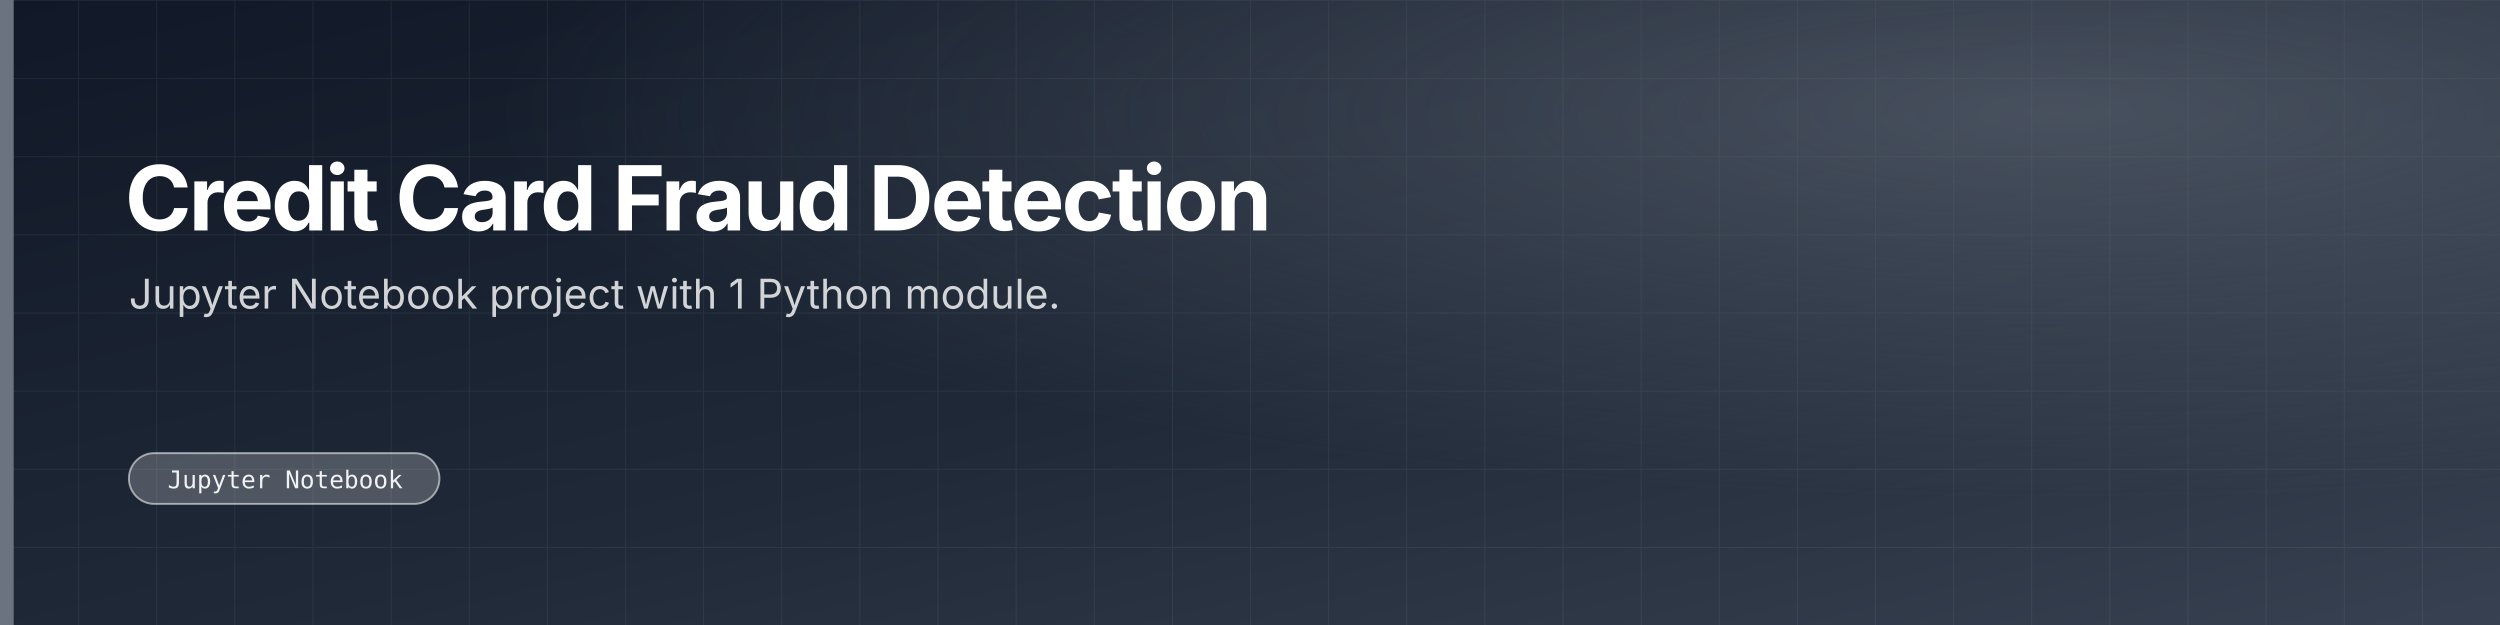
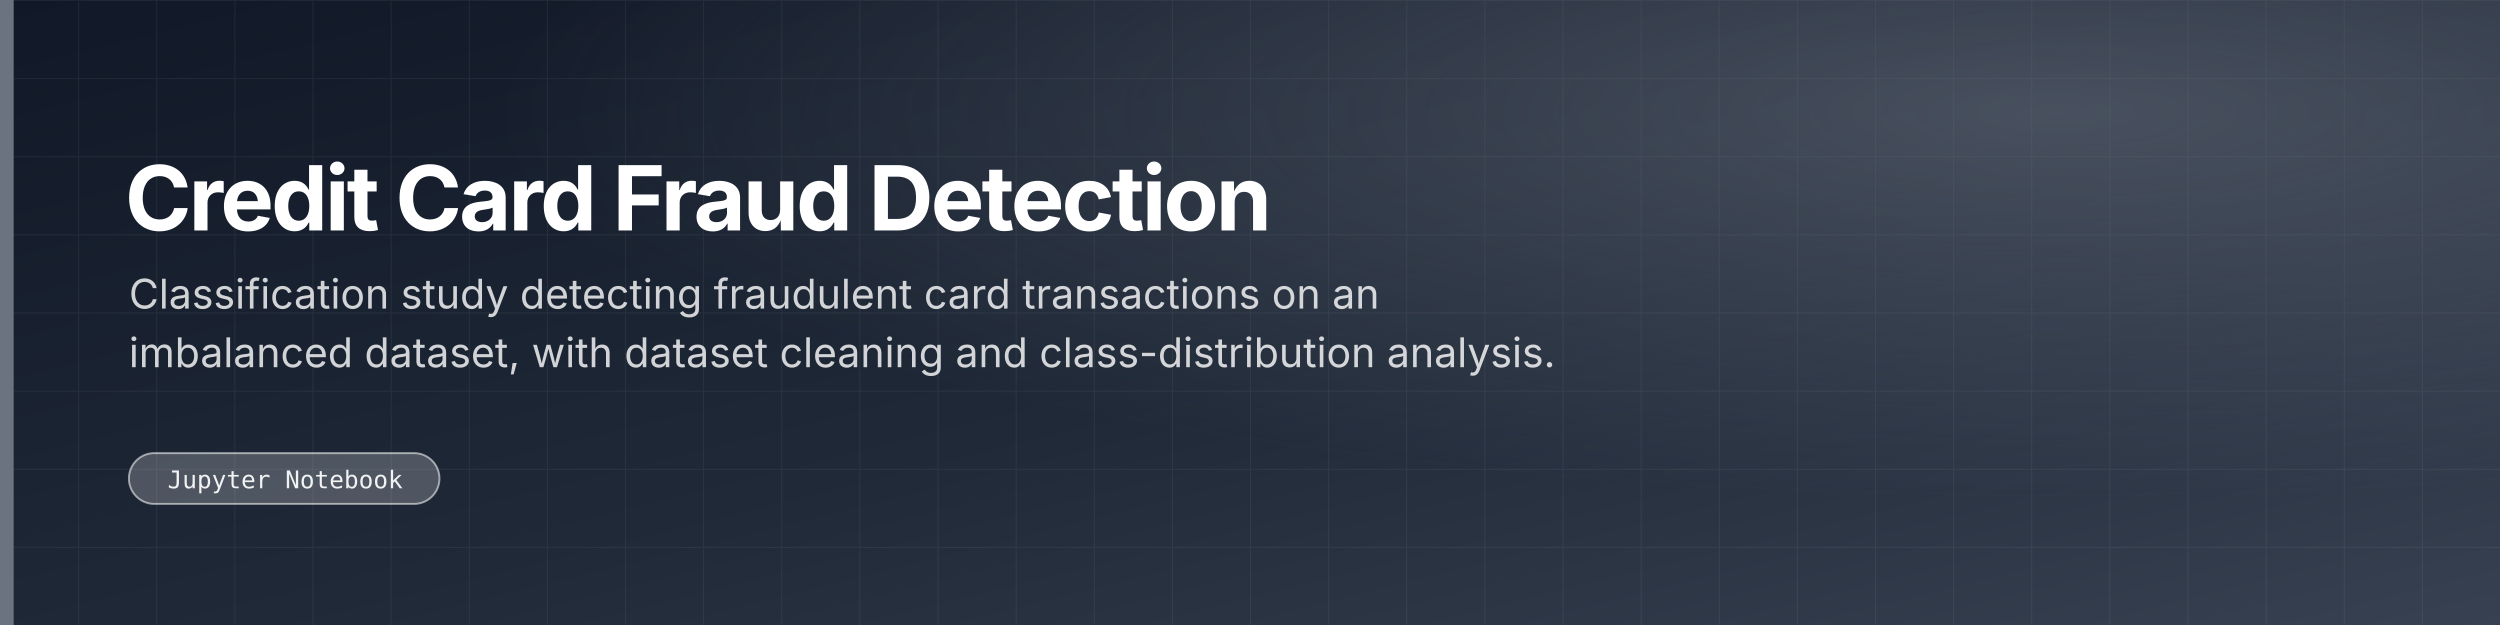
<svg xmlns="http://www.w3.org/2000/svg" viewBox="0 0 1280 320" width="1280" height="320" role="img" aria-label="Credit Card Fraud Detection">
  <defs>
    <linearGradient id="bg" x1="0" y1="0" x2="1" y2="1">
      <stop offset="0%" stop-color="#111827" />
      <stop offset="55%" stop-color="#1F2937" />
      <stop offset="100%" stop-color="#374151" />
    </linearGradient>
    <radialGradient id="glow" cx="0.82" cy="0.18" r="0.62">
      <stop offset="0%" stop-color="#6B7280" stop-opacity="0.55" />
      <stop offset="100%" stop-color="#6B7280" stop-opacity="0" />
    </radialGradient>
    <pattern id="grid" width="40" height="40" patternUnits="userSpaceOnUse">
      <path d="M40 0H0V40" fill="none" stroke="#ffffff" stroke-opacity="0.055" stroke-width="1" />
    </pattern>
  </defs>
  <rect width="1280" height="320" fill="url(#bg)" />
  <rect width="1280" height="320" fill="url(#grid)" />
  <rect width="1280" height="320" fill="url(#glow)" />
  <rect x="0" y="0" width="7" height="320" fill="#6B7280" />
  <text x="64" y="118" font-family="ui-sans-serif,-apple-system,Segoe UI,Inter,Helvetica,Arial,sans-serif" font-size="46" font-weight="700" letter-spacing="-1.4" fill="#ffffff">Credit Card Fraud Detection</text>
-   <text x="66" y="158" font-family="ui-sans-serif,-apple-system,Segoe UI,Inter,Helvetica,Arial,sans-serif" font-size="21" fill="#ffffff" fill-opacity="0.80">Jupyter Notebook project with 1 Python module.</text>
+   <text x="66" y="158" font-family="ui-sans-serif,-apple-system,Segoe UI,Inter,Helvetica,Arial,sans-serif" font-size="21" fill="#ffffff" fill-opacity="0.80">Classification study detecting fraudulent card transactions on an</text>
+   <text x="66" y="188" font-family="ui-sans-serif,-apple-system,Segoe UI,Inter,Helvetica,Arial,sans-serif" font-size="21" fill="#ffffff" fill-opacity="0.80">imbalanced dataset, with dataset cleaning and class-distribution analysis.</text>
  <g>
    <rect x="66" y="232" rx="13" ry="13" width="159" height="26" fill="#ffffff" fill-opacity="0.22" stroke="#ffffff" stroke-opacity="0.55" />
    <text x="146" y="250" text-anchor="middle" font-family="ui-monospace,SFMono-Regular,Menlo,monospace" font-size="12.5" fill="#ffffff" fill-opacity="0.92">Jupyter Notebook</text>
  </g>
</svg>
